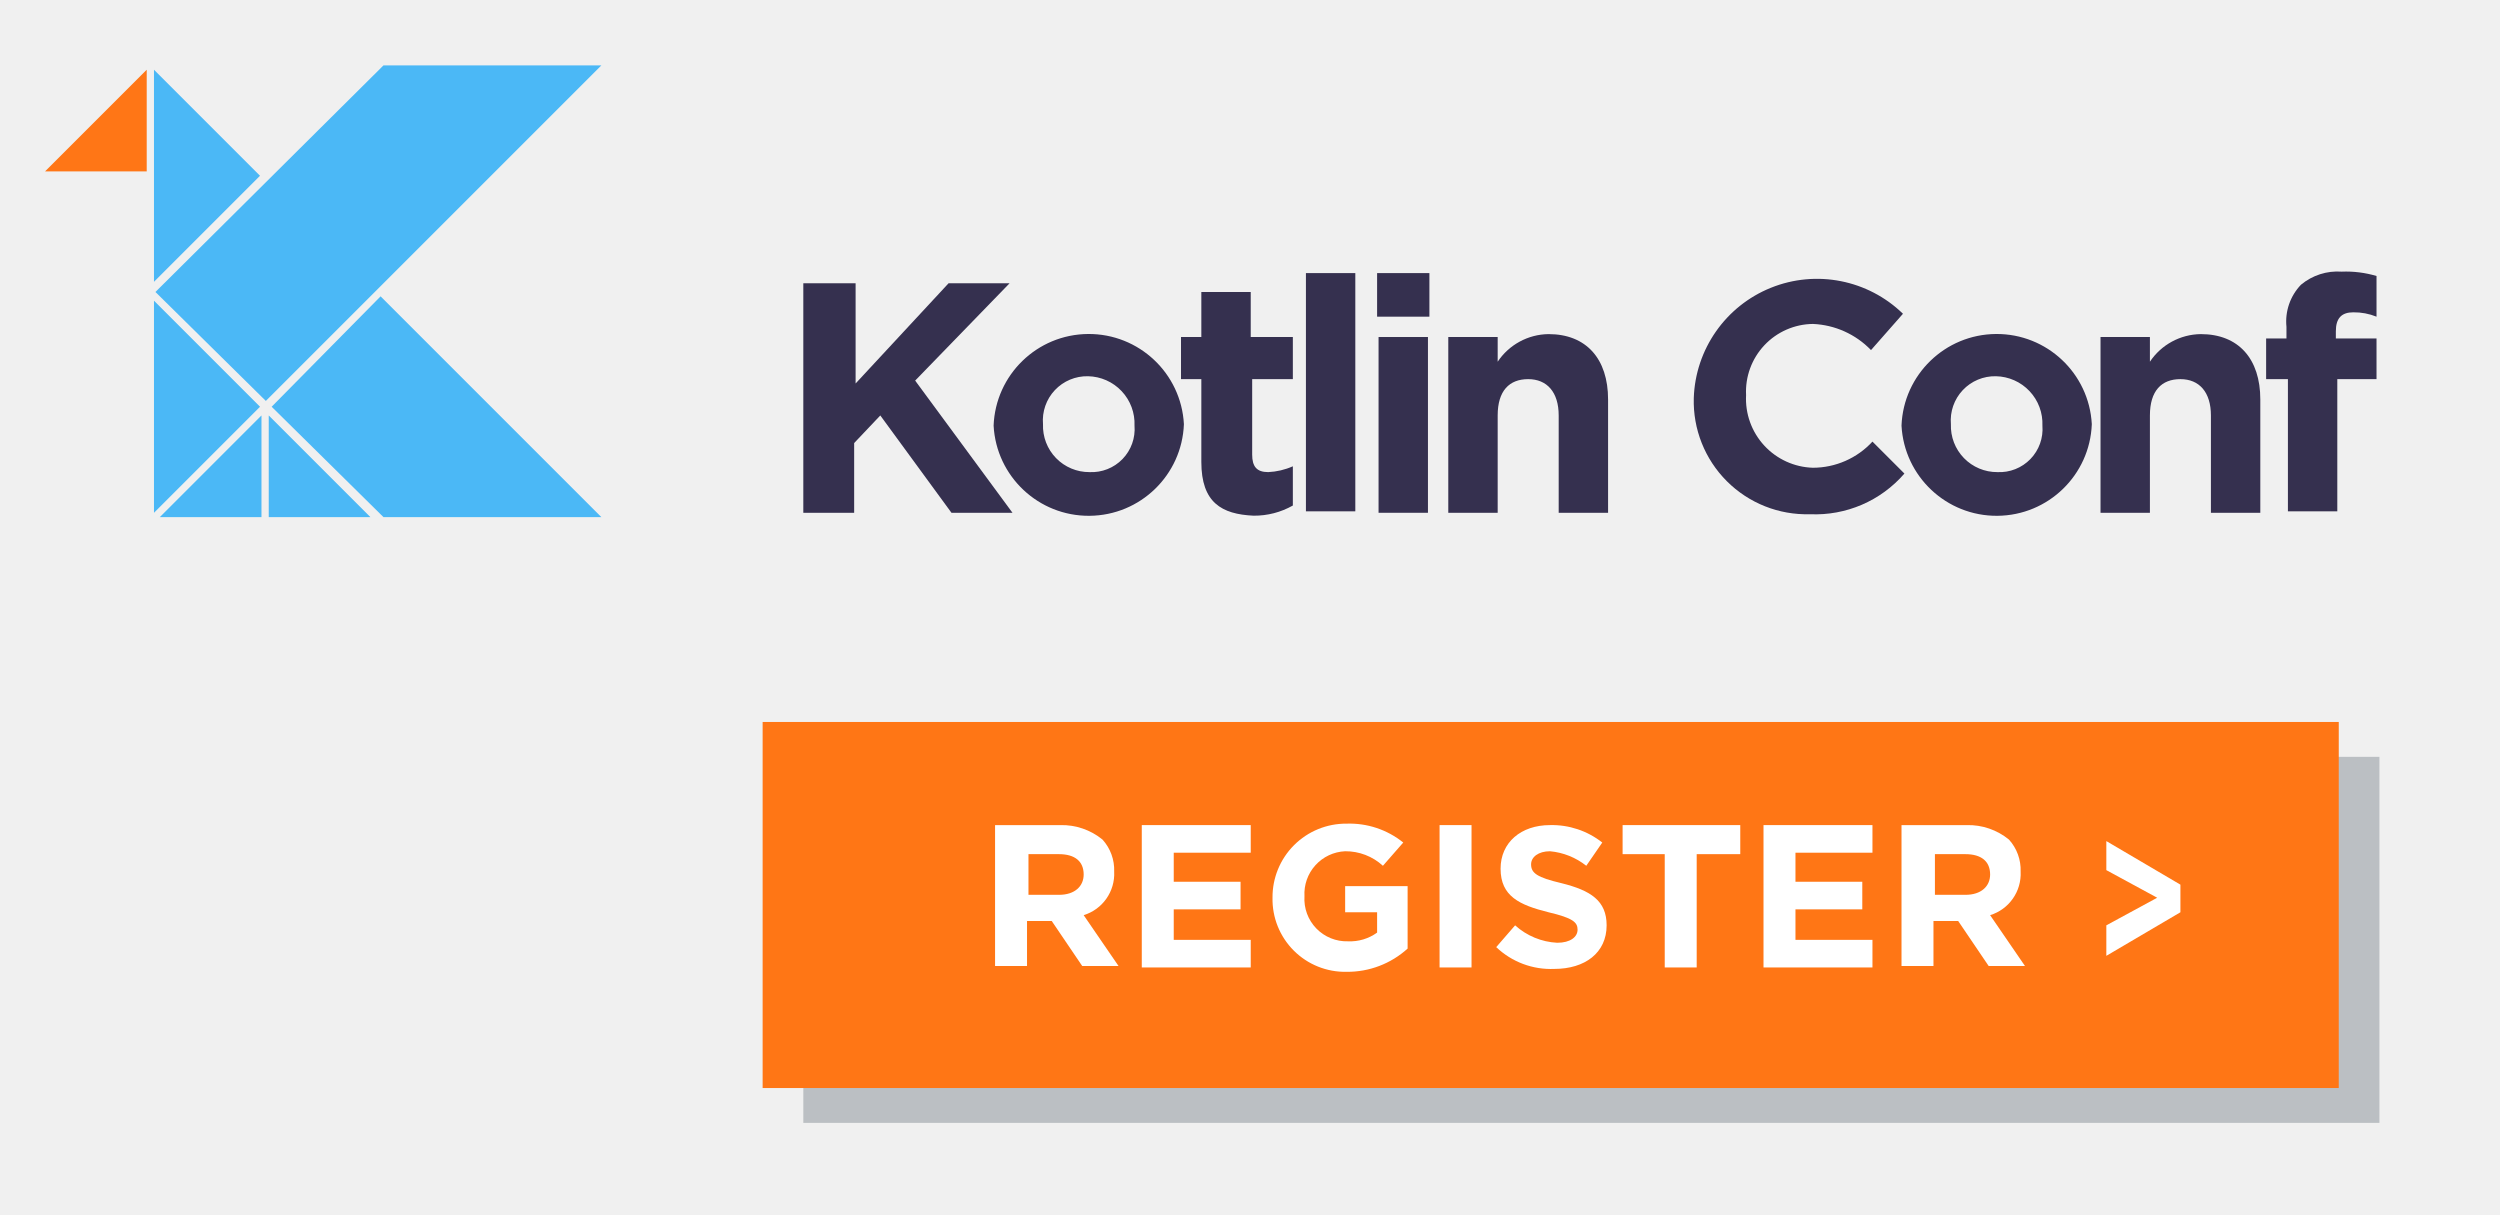
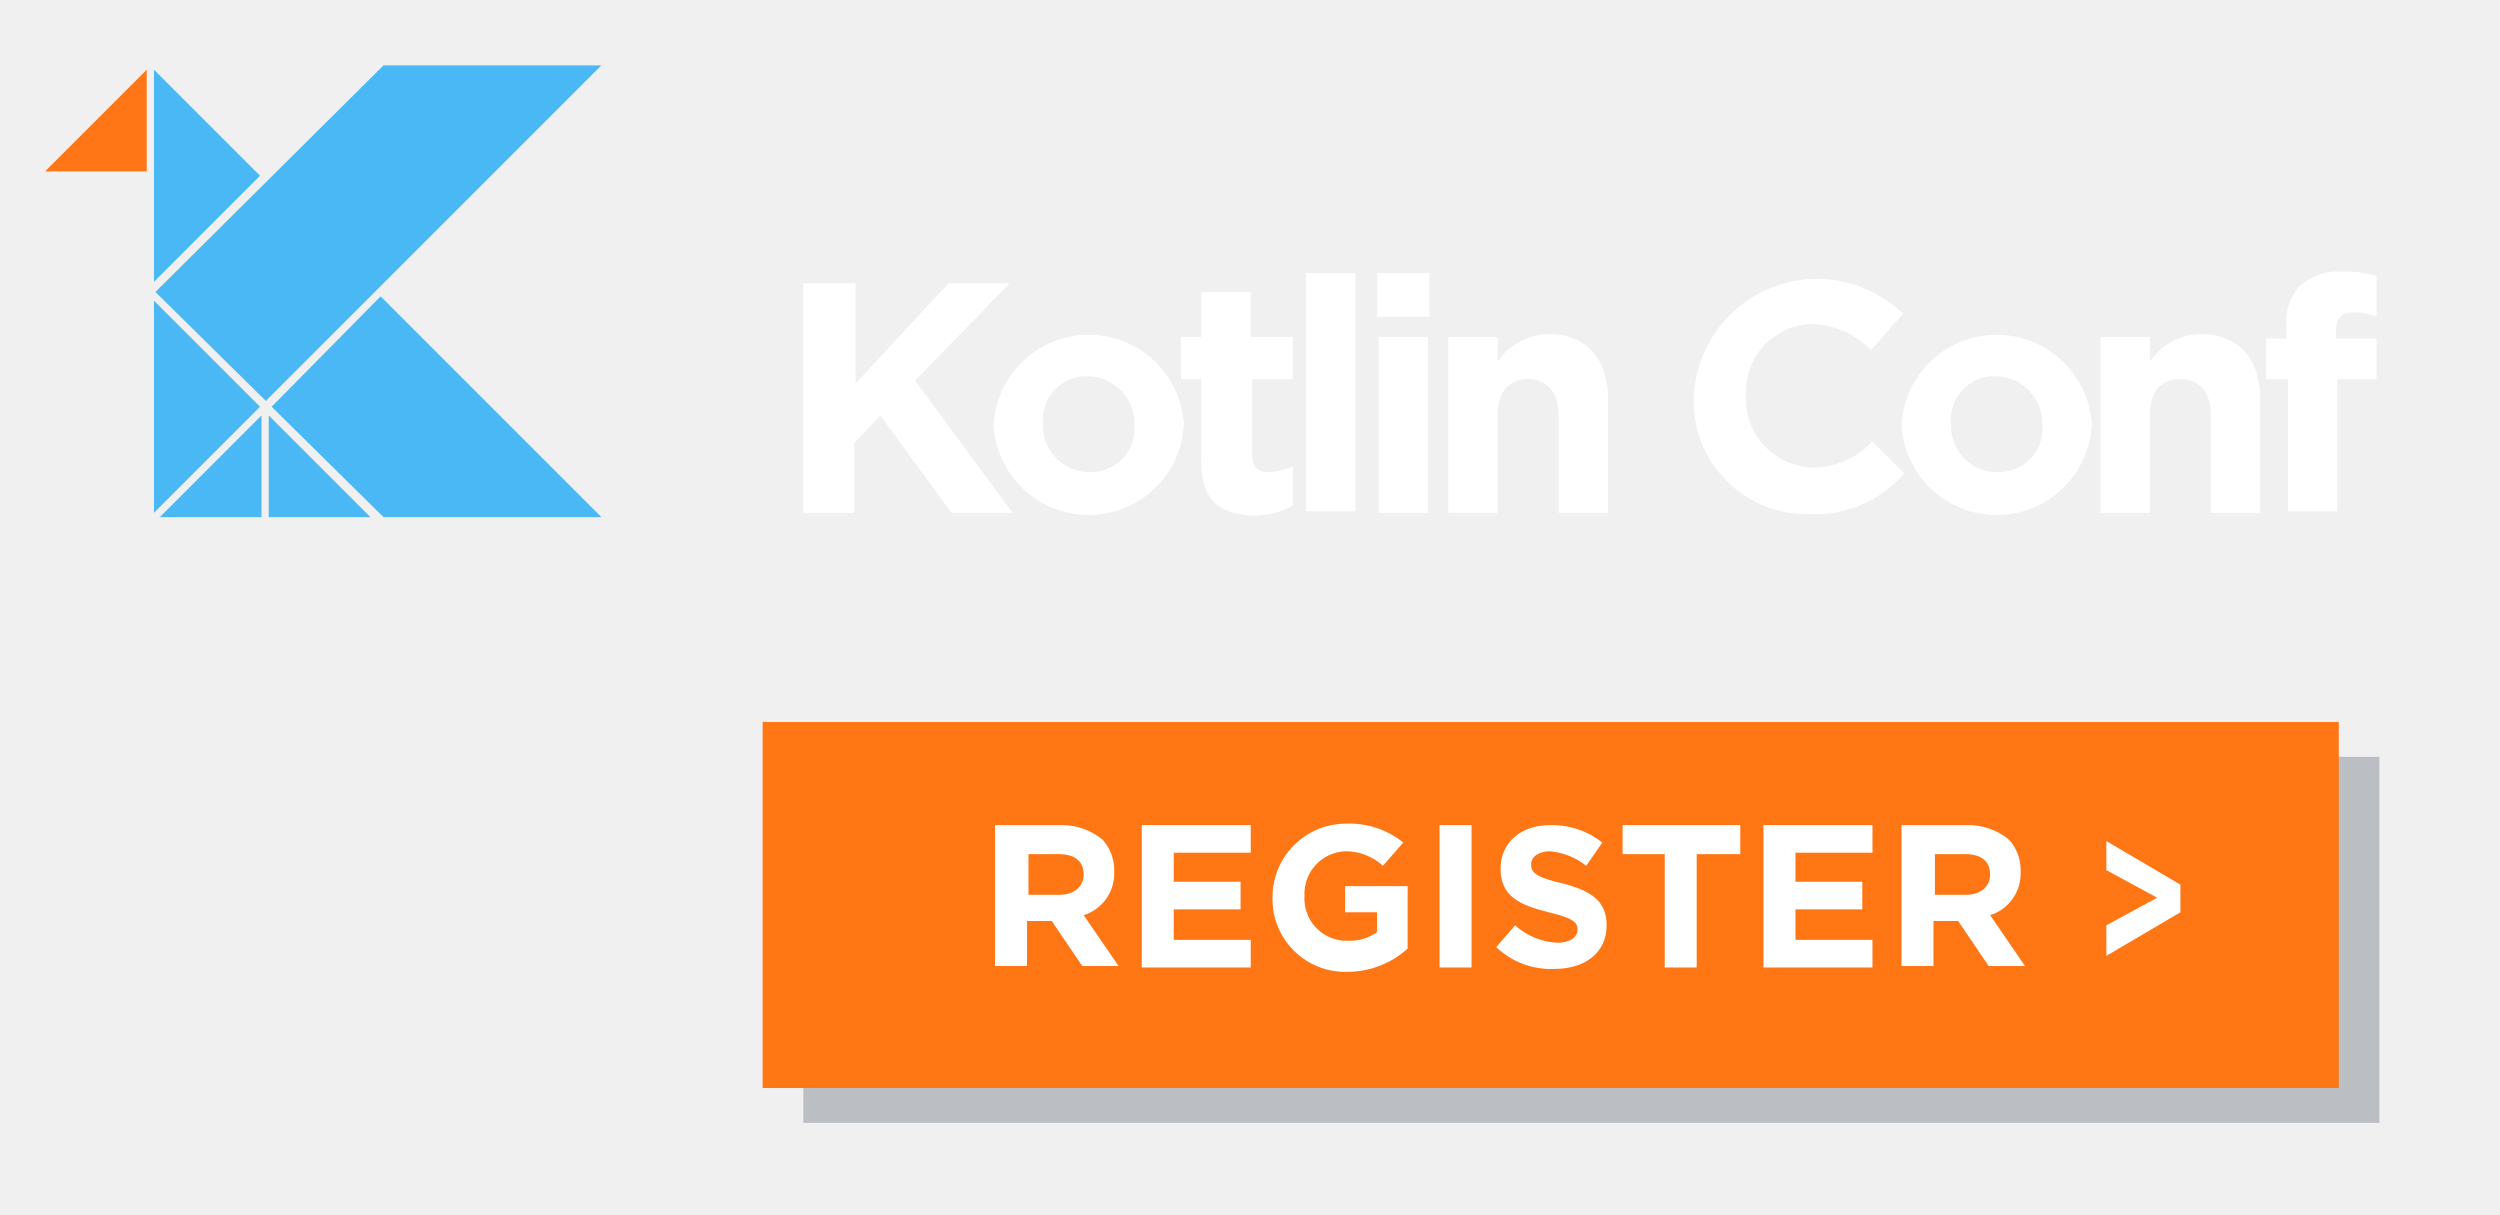
- <svg xmlns="http://www.w3.org/2000/svg" version="1.1" id="Layer_1" x="0px" y="0px" viewBox="0 0 172.1 83.6" enable-background="new 0 0 172.1 83.6" xml:space="preserve">
-   <rect x="55.3" y="52.1" opacity="0.3" fill="#414D5A" width="108.5" height="25.2" />
-   <g>
-     <path d="M55.4,19.5h3.5v6.9l6.4-6.9h4.2L63,26.2l6.7,9.1H65.5l-4.9-6.7-1.8,1.9v4.8H55.3V19.5Z" fill="#35304f" />
-     <path d="M68.4,29.3h0a6.557,6.557,0,0,1,13.1-.1h0a6.557,6.557,0,0,1-13.1.1Zm9.7,0h0a3.267,3.267,0,0,0-3.2-3.4,3.044,3.044,0,0,0-3.1,3.3h0A3.182,3.182,0,0,0,75,32.5,2.966,2.966,0,0,0,78.1,29.3Z" fill="#35304f" />
-     <path d="M82.7,31.8V26.1H81.3V23.2h1.4V20.1h3.4v3.1H89v2.9H86.2v5.2c0,.8.3,1.2,1.1,1.2a4.711,4.711,0,0,0,1.7-.4v2.7a5.38,5.38,0,0,1-2.7.7C84.1,35.4,82.7,34.6,82.7,31.8Z" fill="#35304f" />
-     <path d="M89.9,18.8h3.4V35.2H89.9Z" fill="#35304f" />
-     <path d="M94.8,18.8h3.6v3H94.8Zm.1,4.4h3.4V35.3H94.9Z" fill="#35304f" />
-     <path d="M99.7,23.2h3.4v1.7a4.274,4.274,0,0,1,3.5-1.9c2.6,0,4.1,1.7,4.1,4.5v7.8h-3.4V28.6c0-1.6-.8-2.5-2.1-2.5s-2.1.8-2.1,2.5v6.7H99.7Z" fill="#35304f" />
-     <path d="M116.6,27.4h0A8.486,8.486,0,0,1,131,21.6l-2.2,2.5a5.901,5.901,0,0,0-4-1.8,4.66,4.66,0,0,0-4.6,4.9h0a4.748,4.748,0,0,0,4.6,5,5.586,5.586,0,0,0,4.1-1.8l2.2,2.2a8.114,8.114,0,0,1-6.5,2.8A7.778,7.778,0,0,1,116.6,27.4Z" fill="#35304f" />
-     <path d="M130.9,29.3h0a6.557,6.557,0,0,1,13.1-.1h0a6.557,6.557,0,0,1-13.1.1Zm9.7,0h0a3.267,3.267,0,0,0-3.2-3.4,3.044,3.044,0,0,0-3.1,3.3h0a3.182,3.182,0,0,0,3.2,3.3A2.966,2.966,0,0,0,140.6,29.3Z" fill="#35304f" />
-     <path d="M144.6,23.2H148v1.7a4.274,4.274,0,0,1,3.5-1.9c2.6,0,4.1,1.7,4.1,4.5v7.8h-3.4V28.6c0-1.6-.8-2.5-2.1-2.5s-2.1.8-2.1,2.5v6.7h-3.4Z" fill="#35304f" />
-     <path d="M157.5,26.1H156V23.3h1.4v-.8a3.655,3.655,0,0,1,1-2.9,3.927,3.927,0,0,1,2.8-.9,7.377,7.377,0,0,1,2.4.3v2.8a4.146,4.146,0,0,0-1.6-.3c-.8,0-1.2.4-1.2,1.3v.5h2.8v2.8h-2.7v9.1h-3.4Z" fill="#35304f" />
-   </g>
-   <g>
-     <polygon points="10.6 4.8 10.6 19.4 17.9 12.1 10.6 4.8" fill="#4bb8f6" />
-     <polygon points="10.1 11.8 10.1 4.8 3.1 11.8 10.1 11.8" fill="#ff7616" />
-     <polygon points="18 35.6 18 28.6 11 35.6 18 35.6" fill="#4bb8f6" />
-     <polygon points="18.3 27.6 41.4 4.5 33.8 4.5 26.4 4.5 10.7 20.1 18.3 27.6" fill="#4bb8f6" />
-     <polygon points="18.5 35.6 25.5 35.6 18.5 28.6 18.5 35.6" fill="#4bb8f6" />
-     <polygon points="26.2 20.4 18.7 28 26.4 35.6 41.4 35.6 26.2 20.4" fill="#4bb8f6" />
-     <polygon points="10.6 35.3 17.9 28 10.6 20.7 10.6 35.3" fill="#4bb8f6" />
-   </g>
-   <rect x="52.5" y="49.7" width="108.5" height="25.2" fill="#ff7615" />
-   <g>
-     <path d="M68.5,56.8H73a4.414,4.414,0,0,1,2.9,1,3.113,3.113,0,0,1,.8,2.2h0a2.98,2.98,0,0,1-2.1,3L77,66.5H74.5l-2.1-3.1H70.7v3.1H68.5V56.8Zm4.4,4.8c1.1,0,1.7-.6,1.7-1.4h0c0-.9-.6-1.4-1.7-1.4H70.8v2.8Z" fill="#fff" />
-     <path d="M78.7,56.8h7.4v1.9H80.8v2h4.6v1.9H80.8v2.1h5.3v1.9H78.6V56.8Z" fill="#fff" />
-     <path d="M87.6,61.8h0a5.058,5.058,0,0,1,5.1-5.1A5.9,5.9,0,0,1,96.6,58l-1.4,1.6a3.802,3.802,0,0,0-2.6-1,2.934,2.934,0,0,0-2.8,3.1h0a2.914,2.914,0,0,0,3,3.1,3.173,3.173,0,0,0,2-.6V62.8H92.6V61h4.3v4.3a6.164,6.164,0,0,1-4.2,1.6A4.996,4.996,0,0,1,87.6,61.8Z" fill="#fff" />
-     <path d="M99.1,56.8h2.2v9.8H99.1Z" fill="#fff" />
-     <path d="M103,65.2l1.3-1.5a4.673,4.673,0,0,0,2.9,1.2c.9,0,1.4-.4,1.4-.9h0c0-.5-.3-.8-2-1.2-2-.5-3.3-1.1-3.3-3h0c0-1.8,1.4-3,3.4-3a5.584,5.584,0,0,1,3.6,1.2l-1.1,1.6a4.711,4.711,0,0,0-2.5-1c-.8,0-1.3.4-1.3.9h0c0,.6.4.9,2.1,1.3,2,.5,3.1,1.2,3.1,2.9h0c0,1.9-1.5,3-3.6,3A5.451,5.451,0,0,1,103,65.2Z" fill="#fff" />
-     <path d="M114.7,58.8h-3v-2h8.1v2h-3v7.8h-2.2V58.8Z" fill="#fff" />
-     <path d="M121.5,56.8h7.4v1.9h-5.3v2h4.6v1.9h-4.6v2.1h5.3v1.9h-7.5V56.8Z" fill="#fff" />
-     <path d="M130.9,56.8h4.5a4.414,4.414,0,0,1,2.9,1,3.113,3.113,0,0,1,.8,2.2h0a2.98,2.98,0,0,1-2.1,3l2.4,3.5h-2.5l-2.1-3.1h-1.7v3.1h-2.2V56.8Zm4.4,4.8c1.1,0,1.7-.6,1.7-1.4h0c0-.9-.6-1.4-1.7-1.4h-2.1v2.8Z" fill="#fff" />
-     <path d="M145,63.7l3.5-1.9L145,59.9v-2l5.1,3v1.9l-5.1,3Z" fill="#fff" />
-   </g>
+ <svg xmlns="http://www.w3.org/2000/svg" id="Layer_1" data-name="Layer 1" viewBox="0 0 172.1 83.6">
+   <defs>
+     <style>
+             .cls-1{fill:#414d5a;opacity:0.3;isolation:isolate;}.cls-2{fill:#fff;}.cls-3{fill:#4bb8f6;}.cls-4{fill:#ff7616;}.cls-5{fill:#ff7615;}
+         </style>
+   </defs>
+   <rect class="cls-1" x="55.3" y="52.1" width="108.5" height="25.2" />
+   <path class="cls-2" d="M55.4,19.5h3.5v6.9l6.4-6.9h4.2L63,26.2l6.7,9.1H65.5l-4.9-6.7-1.8,1.9v4.8H55.3V19.5Z" />
+   <path class="cls-2" d="M68.4,29.3h0a6.56,6.56,0,0,1,13.1-.1h0a6.56,6.56,0,0,1-13.1.1Zm9.7,0h0A3.27,3.27,0,0,0,75,25.9H74.9a3,3,0,0,0-3.1,3.3h0a3.18,3.18,0,0,0,3.06,3.3H75a3,3,0,0,0,3.1-3.2Z" />
+   <path class="cls-2" d="M82.7,31.8V26.1H81.3V23.2h1.4V20.1h3.4v3.1H89v2.9H86.2v5.2c0,.8.3,1.2,1.1,1.2a4.71,4.71,0,0,0,1.7-.4v2.7a5.38,5.38,0,0,1-2.7.7C84.1,35.4,82.7,34.6,82.7,31.8Z" />
+   <path class="cls-2" d="M89.9,18.8h3.4V35.2H89.9Z" />
+   <path class="cls-2" d="M94.8,18.8h3.6v3H94.8Zm.1,4.4h3.4V35.3H94.9Z" />
+   <path class="cls-2" d="M99.7,23.2h3.4v1.7a4.27,4.27,0,0,1,3.5-1.9c2.6,0,4.1,1.7,4.1,4.5v7.8h-3.4V28.6c0-1.6-.8-2.5-2.1-2.5s-2.1.8-2.1,2.5v6.7H99.7Z" />
+   <path class="cls-2" d="M116.6,27.4h0A8.49,8.49,0,0,1,131,21.6l-2.2,2.5a5.9,5.9,0,0,0-4-1.8A4.66,4.66,0,0,0,120.19,27q0,.09,0,.19h0a4.75,4.75,0,0,0,4.49,5h.11a5.59,5.59,0,0,0,4.1-1.8l2.2,2.2a8.11,8.11,0,0,1-6.5,2.8,7.78,7.78,0,0,1-8-7.55Q116.59,27.62,116.6,27.4Z" />
+   <path class="cls-2" d="M130.9,29.3h0a6.56,6.56,0,0,1,13.1-.1h0a6.56,6.56,0,0,1-13.1.1Zm9.7,0h0a3.27,3.27,0,0,0-3.13-3.4h-.07a3,3,0,0,0-3.1,3.3h0a3.18,3.18,0,0,0,3.06,3.3h.14a3,3,0,0,0,3.1-3.2Z" />
+   <path class="cls-2" d="M144.6,23.2H148v1.7a4.27,4.27,0,0,1,3.5-1.9c2.6,0,4.1,1.7,4.1,4.5v7.8h-3.4V28.6c0-1.6-.8-2.5-2.1-2.5s-2.1.8-2.1,2.5v6.7h-3.4Z" />
+   <path class="cls-2" d="M157.5,26.1H156V23.3h1.4v-.8a3.66,3.66,0,0,1,1-2.9,3.93,3.93,0,0,1,2.8-.9,7.38,7.38,0,0,1,2.4.3v2.8a4.15,4.15,0,0,0-1.6-.3c-.8,0-1.2.4-1.2,1.3v.5h2.8v2.8h-2.7v9.1h-3.4Z" />
+   <polygon class="cls-3" points="10.6 4.8 10.6 19.4 17.9 12.1 10.6 4.8" />
+   <polygon class="cls-4" points="10.1 11.8 10.1 4.8 3.1 11.8 10.1 11.8" />
+   <polygon class="cls-3" points="18 35.6 18 28.6 11 35.6 18 35.6" />
+   <polygon class="cls-3" points="18.3 27.6 41.4 4.5 33.8 4.5 26.4 4.5 10.7 20.1 18.3 27.6" />
+   <polygon class="cls-3" points="18.5 35.6 25.5 35.6 18.5 28.6 18.5 35.6" />
+   <polygon class="cls-3" points="26.2 20.4 18.7 28 26.4 35.6 41.4 35.6 26.2 20.4" />
+   <polygon class="cls-3" points="10.6 35.3 17.9 28 10.6 20.7 10.6 35.3" />
+   <rect class="cls-5" x="52.5" y="49.7" width="108.5" height="25.2" />
+   <path class="cls-2" d="M68.5,56.8H73a4.41,4.41,0,0,1,2.9,1,3.11,3.11,0,0,1,.8,2.2h0a3,3,0,0,1-2.1,3L77,66.5H74.5l-2.1-3.1H70.7v3.1H68.5Zm4.4,4.8c1.1,0,1.7-.6,1.7-1.4h0c0-.9-.6-1.4-1.7-1.4H70.8v2.8Z" />
+   <path class="cls-2" d="M78.7,56.8h7.4v1.9H80.8v2h4.6v1.9H80.8v2.1h5.3v1.9H78.6V56.8Z" />
+   <path class="cls-2" d="M87.6,61.8h0a5.06,5.06,0,0,1,5-5.1h.08A5.9,5.9,0,0,1,96.6,58l-1.4,1.6a3.8,3.8,0,0,0-2.6-1,2.93,2.93,0,0,0-2.8,3.06v0h0a2.91,2.91,0,0,0,2.72,3.1h.28a3.17,3.17,0,0,0,2-.6V62.8H92.6V61h4.3v4.3a6.16,6.16,0,0,1-4.2,1.6A5,5,0,0,1,87.6,62Q87.6,61.9,87.6,61.8Z" />
+   <path class="cls-2" d="M99.1,56.8h2.2v9.8H99.1Z" />
+   <path class="cls-2" d="M103,65.2l1.3-1.5a4.67,4.67,0,0,0,2.9,1.2c.9,0,1.4-.4,1.4-.9h0c0-.5-.3-.8-2-1.2-2-.5-3.3-1.1-3.3-3h0c0-1.8,1.4-3,3.4-3a5.58,5.58,0,0,1,3.6,1.2l-1.1,1.6a4.71,4.71,0,0,0-2.5-1c-.8,0-1.3.4-1.3.9h0c0,.6.4.9,2.1,1.3,2,.5,3.1,1.2,3.1,2.9h0c0,1.9-1.5,3-3.6,3A5.45,5.45,0,0,1,103,65.2Z" />
+   <path class="cls-2" d="M114.7,58.8h-3v-2h8.1v2h-3v7.8h-2.2V58.8Z" />
+   <path class="cls-2" d="M121.5,56.8h7.4v1.9h-5.3v2h4.6v1.9h-4.6v2.1h5.3v1.9h-7.5V56.8Z" />
+   <path class="cls-2" d="M130.9,56.8h4.5a4.41,4.41,0,0,1,2.9,1,3.11,3.11,0,0,1,.8,2.2h0a3,3,0,0,1-2.1,3l2.4,3.5h-2.5l-2.1-3.1h-1.7v3.1h-2.2V56.8Zm4.4,4.8c1.1,0,1.7-.6,1.7-1.4h0c0-.9-.6-1.4-1.7-1.4h-2.1v2.8Z" />
+   <path class="cls-2" d="M145,63.7l3.5-1.9L145,59.9v-2l5.1,3v1.9l-5.1,3Z" />
</svg>
